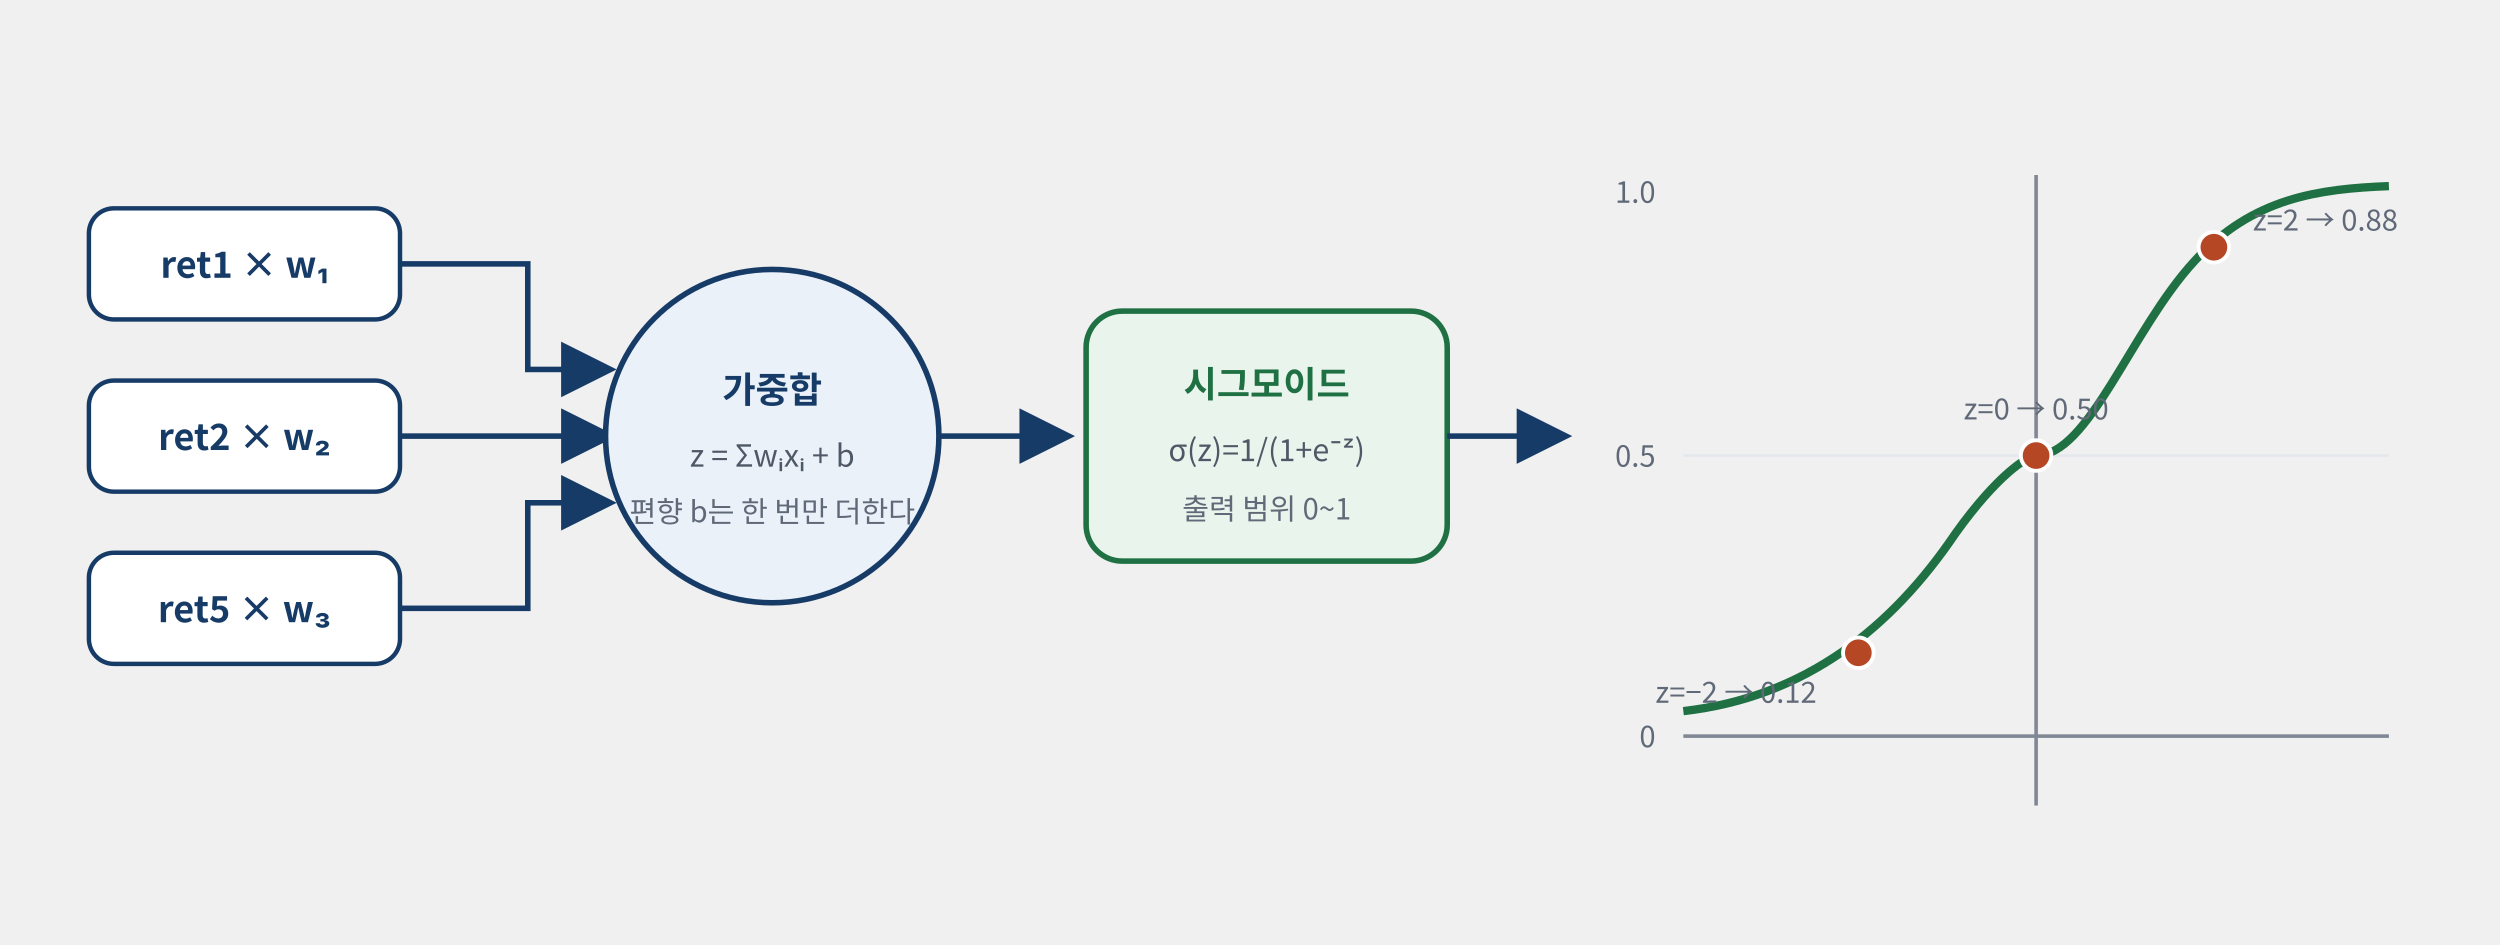
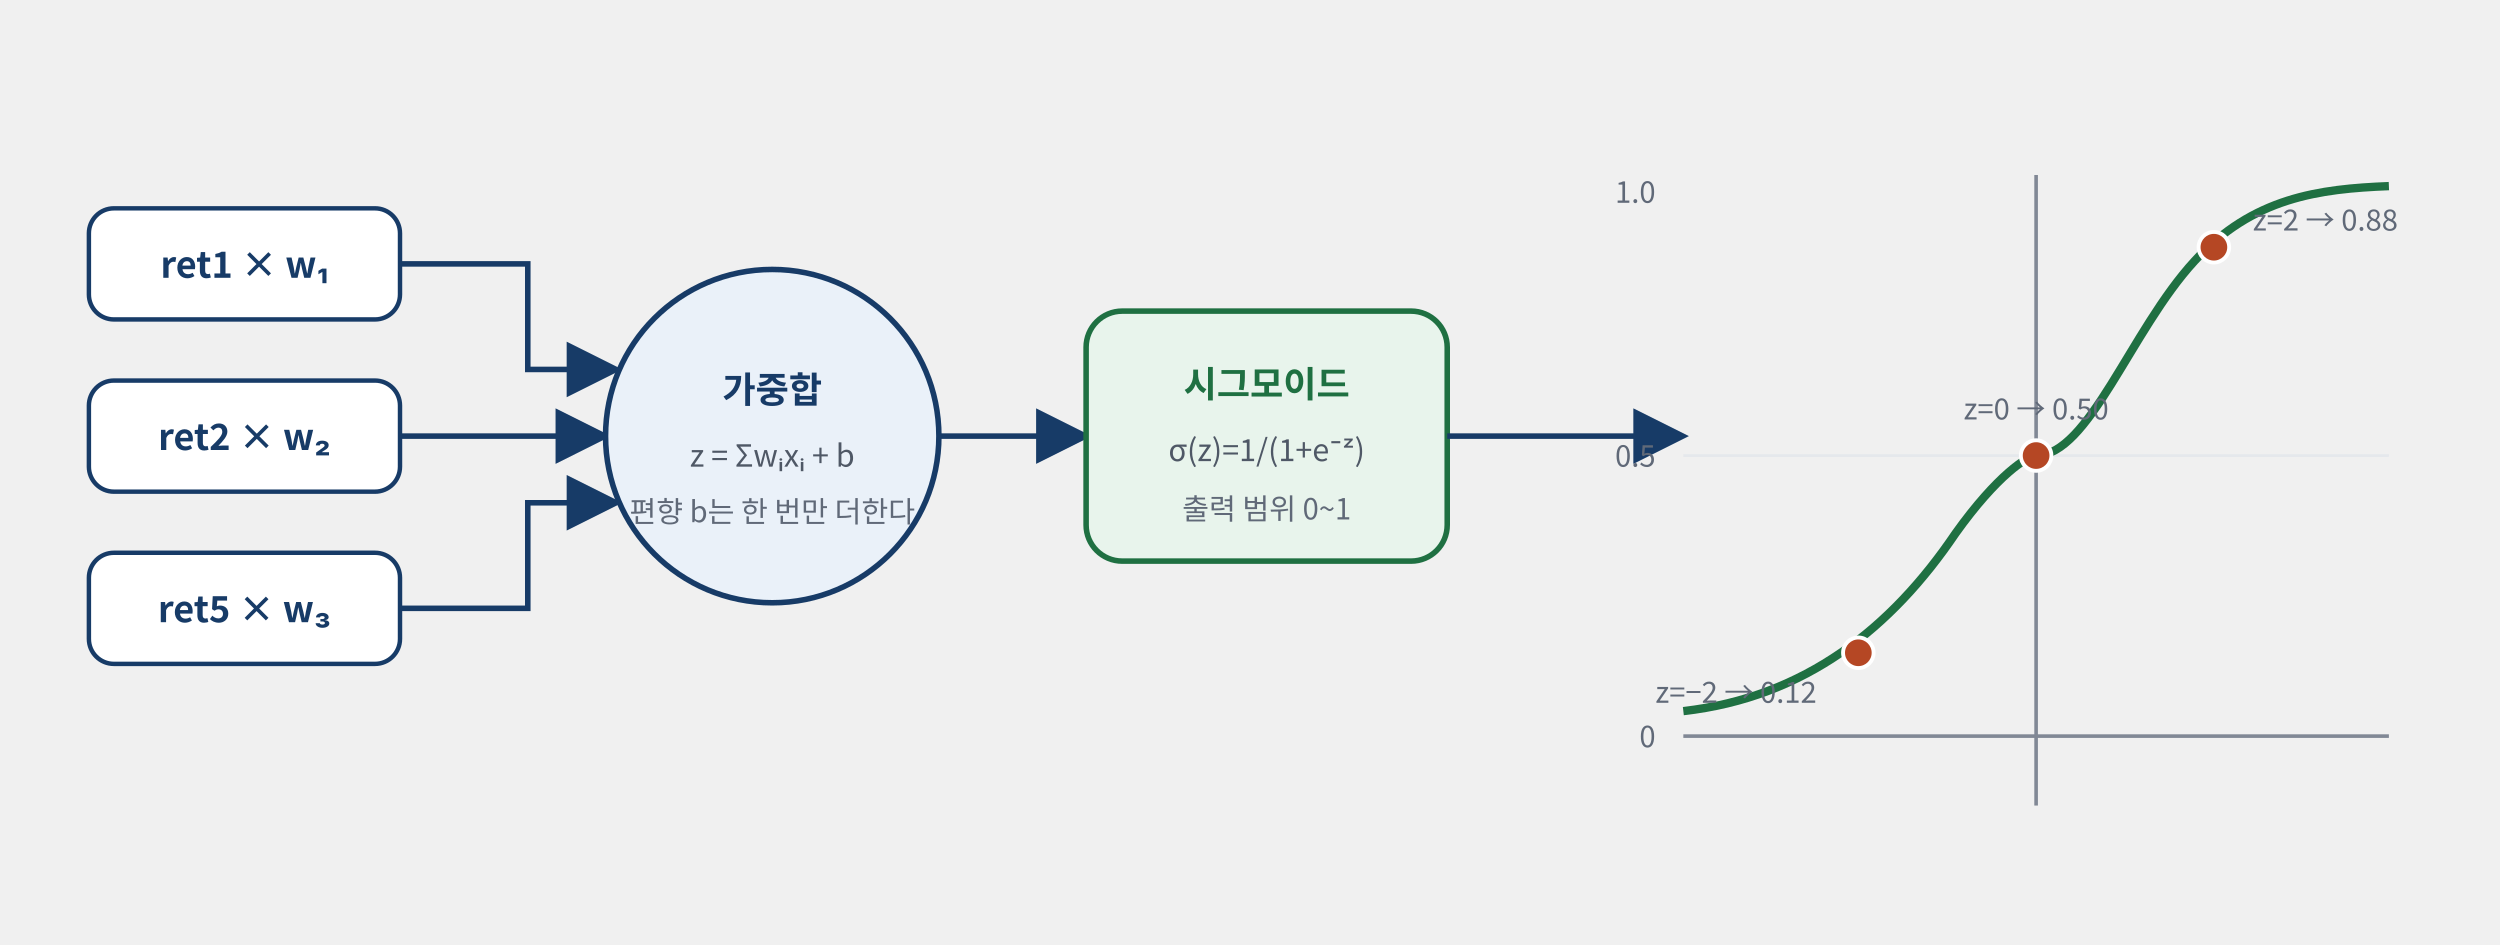
<svg xmlns="http://www.w3.org/2000/svg" viewBox="0 0 900 340" role="img" aria-labelledby="title desc" font-family="Noto Sans CJK KR,Apple SD Gothic Neo,Malgun Gothic,Noto Sans KR,NanumGothic,Inter,system-ui,sans-serif">
  <defs>
    <marker id="arrow" markerWidth="10" markerHeight="10" refX="8" refY="5" orient="auto">
      <path d="M0 0L10 5L0 10Z" fill="#173b67" />
    </marker>
    <style>.head{fill:#101828;font-size:16px;font-weight:700}.input{fill:#fff;stroke:#173b67;stroke-width:1.6}.sum{fill:#eaf1f9;stroke:#173b67;stroke-width:2}.activation{fill:#e8f4ec;stroke:#1f7042;stroke-width:2}.title{fill:#173b67;font-size:13px;font-weight:700}.green{fill:#1f7042;font-size:13px;font-weight:700}.body{fill:#4f5866;font-size:11px}.arrow{fill:none;stroke:#173b67;stroke-width:2;marker-end:url(#arrow)}.axis{stroke:#818895;stroke-width:1.3}.grid{stroke:#e5e8ec;stroke-width:1}.curve{fill:none;stroke:#1f7042;stroke-width:3}.dot{fill:#b54724;stroke:#fff;stroke-width:1.4}.small{fill:#606978;font-size:10.5px}</style>
  </defs>
  <rect x="32" y="75" width="112" height="40" rx="9" class="input" />
  <text x="88" y="100" text-anchor="middle" class="title">ret1 × w₁</text>
  <rect x="32" y="137" width="112" height="40" rx="9" class="input" />
  <text x="88" y="162" text-anchor="middle" class="title">ret2 × w₂</text>
  <rect x="32" y="199" width="112" height="40" rx="9" class="input" />
  <text x="88" y="224" text-anchor="middle" class="title">ret5 × w₃</text>
-   <path d="M144 95H190V133H218" class="arrow" />
-   <path d="M144 157H218" class="arrow" />
-   <path d="M144 219H190V181H218" class="arrow" />
+   <path d="M144 95H190V133H220" class="arrow" />
+   <path d="M144 157H216" class="arrow" />
+   <path d="M144 219H190V181H220" class="arrow" />
  <circle cx="278" cy="157" r="60" class="sum" />
  <text x="278" y="145" text-anchor="middle" class="title">가중합</text>
  <text x="278" y="168" text-anchor="middle" class="body">z = Σwᵢxᵢ + b</text>
  <text x="278" y="188" text-anchor="middle" class="small">편향 b는 한 번만 더한다</text>
-   <path d="M338 157H383" class="arrow" />
+   <path d="M338 157H389" class="arrow" />
  <rect x="391" y="112" width="130" height="90" rx="13" class="activation" />
  <text x="456" y="143" text-anchor="middle" class="green">시그모이드</text>
  <text x="456" y="166" text-anchor="middle" class="body">σ(z)=1/(1+e⁻ᶻ)</text>
  <text x="456" y="187" text-anchor="middle" class="small">출력 범위 0~1</text>
-   <path d="M521 157H562" class="arrow" />
+   <path d="M521 157H604" class="arrow" />
  <line x1="606" y1="265" x2="860" y2="265" class="axis" />
  <line x1="733" y1="63" x2="733" y2="290" class="axis" />
  <line x1="606" y1="164" x2="860" y2="164" class="grid" />
  <text x="596" y="168" text-anchor="end" class="small">0.5</text>
  <text x="596" y="73" text-anchor="end" class="small">1.0</text>
  <text x="596" y="269" text-anchor="end" class="small">0</text>
  <path d="M606 256C650 251 681 226 704 192C719 171 730 164 733 164C752 164 767 119 790 94C811 71 835 68 860 67" class="curve" />
  <circle cx="669" cy="235" r="5.5" class="dot" />
  <circle cx="733" cy="164" r="5.5" class="dot" />
  <circle cx="797" cy="89" r="5.5" class="dot" />
  <text x="654" y="253" text-anchor="end" class="small">z=−2 → 0.12</text>
  <text x="733" y="151" text-anchor="middle" class="small">z=0 → 0.50</text>
  <text x="811" y="83" class="small">z=2 → 0.88</text>
</svg>
